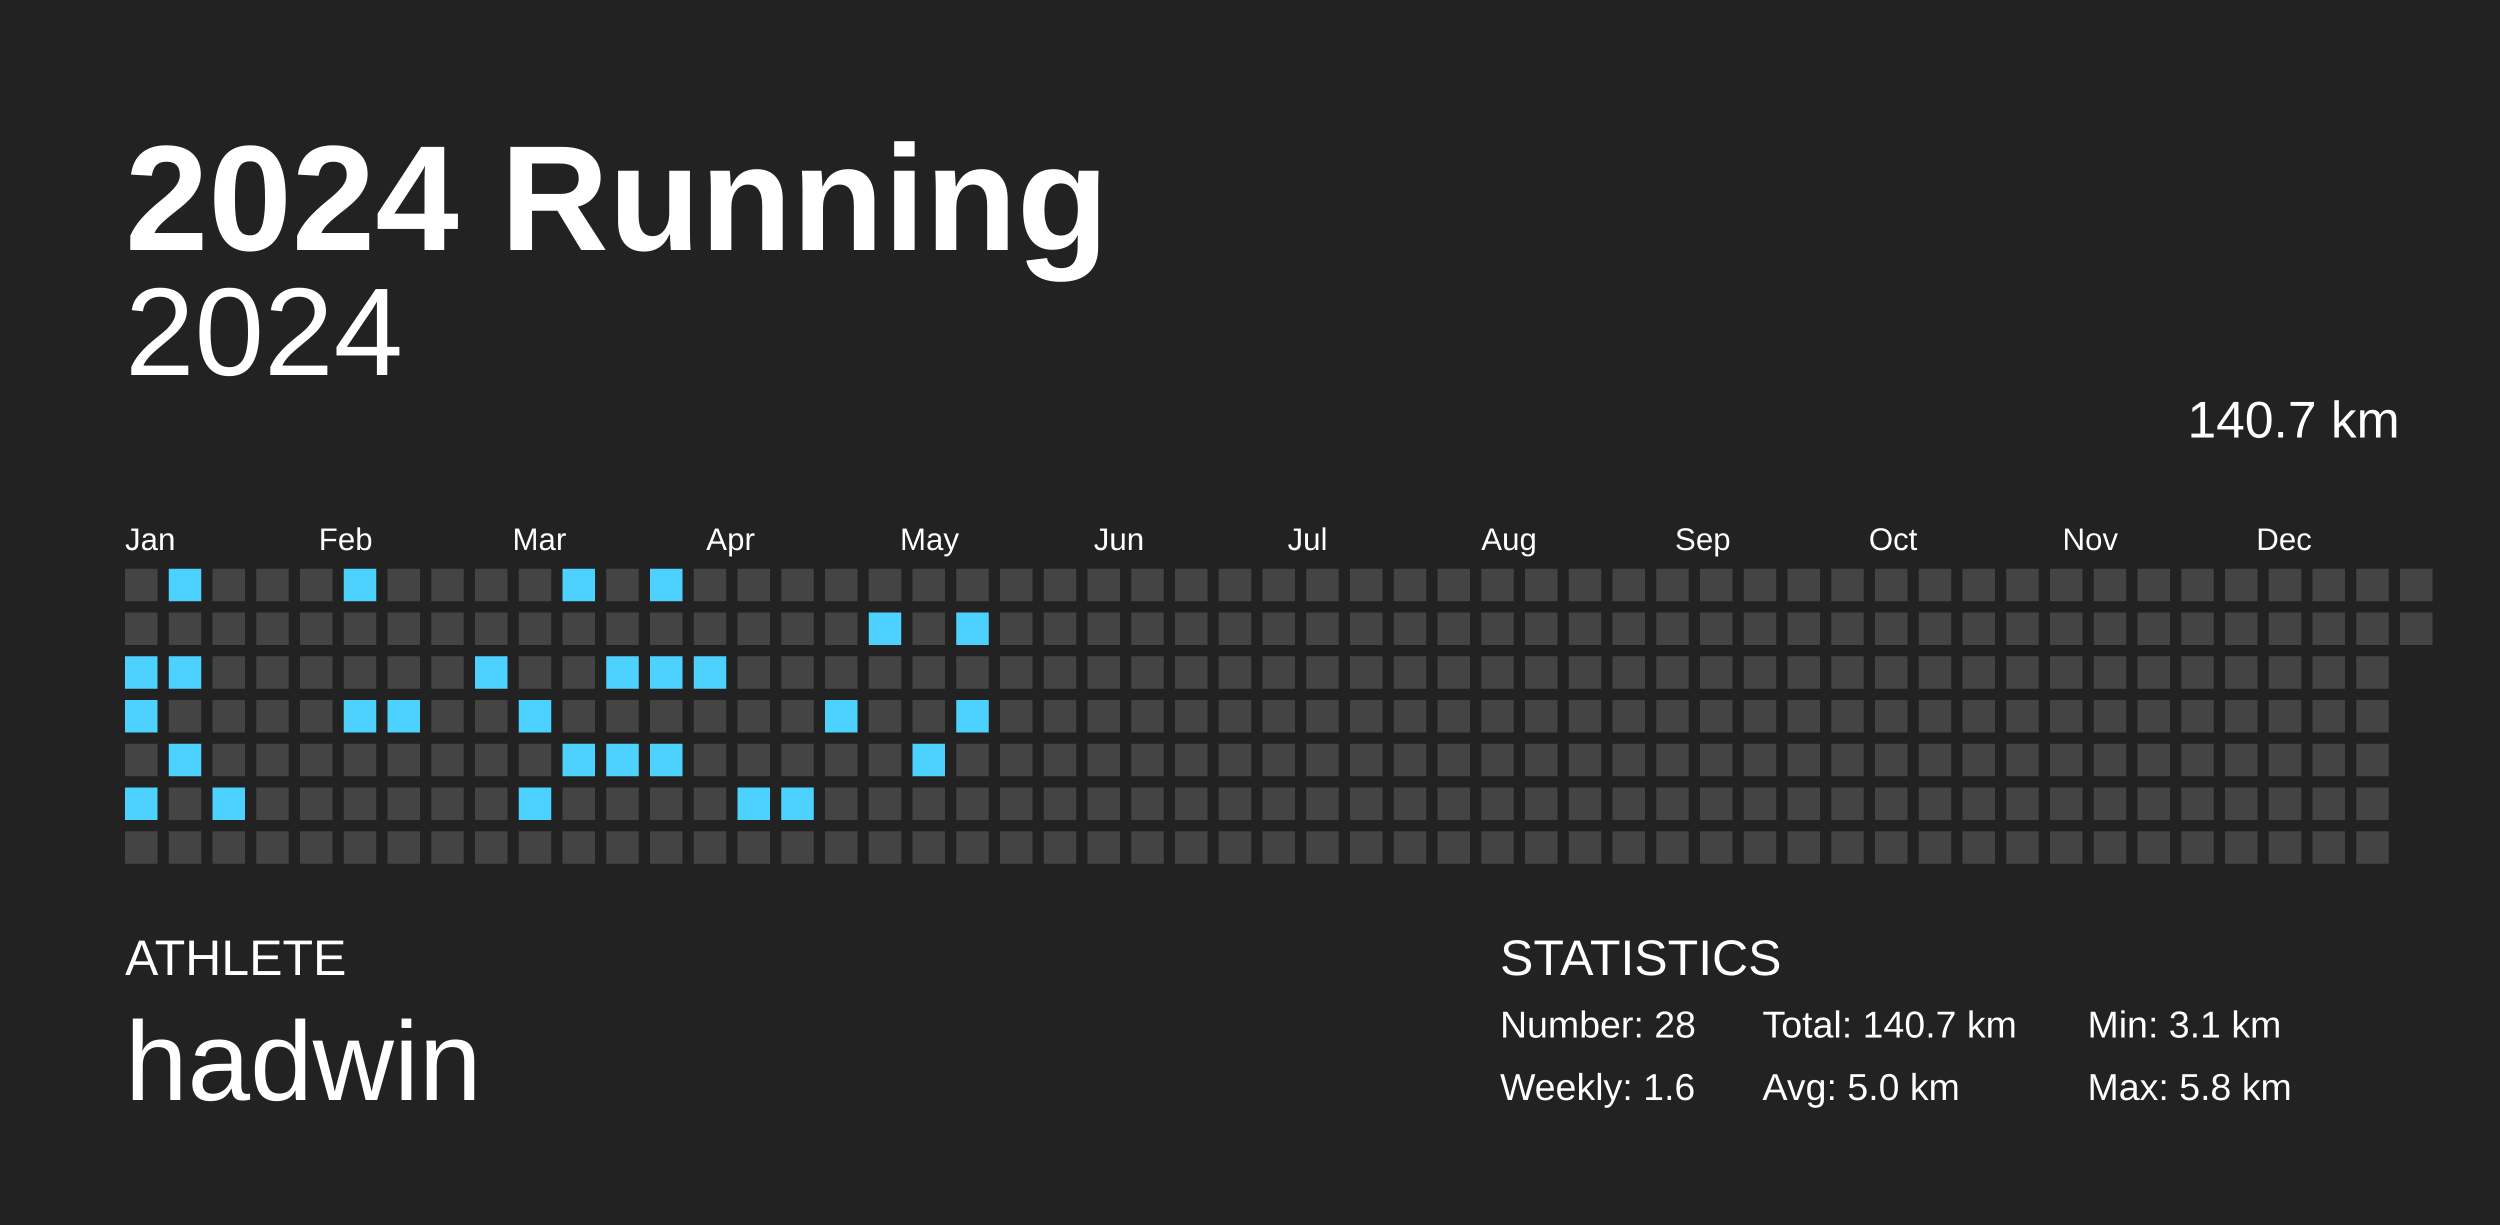
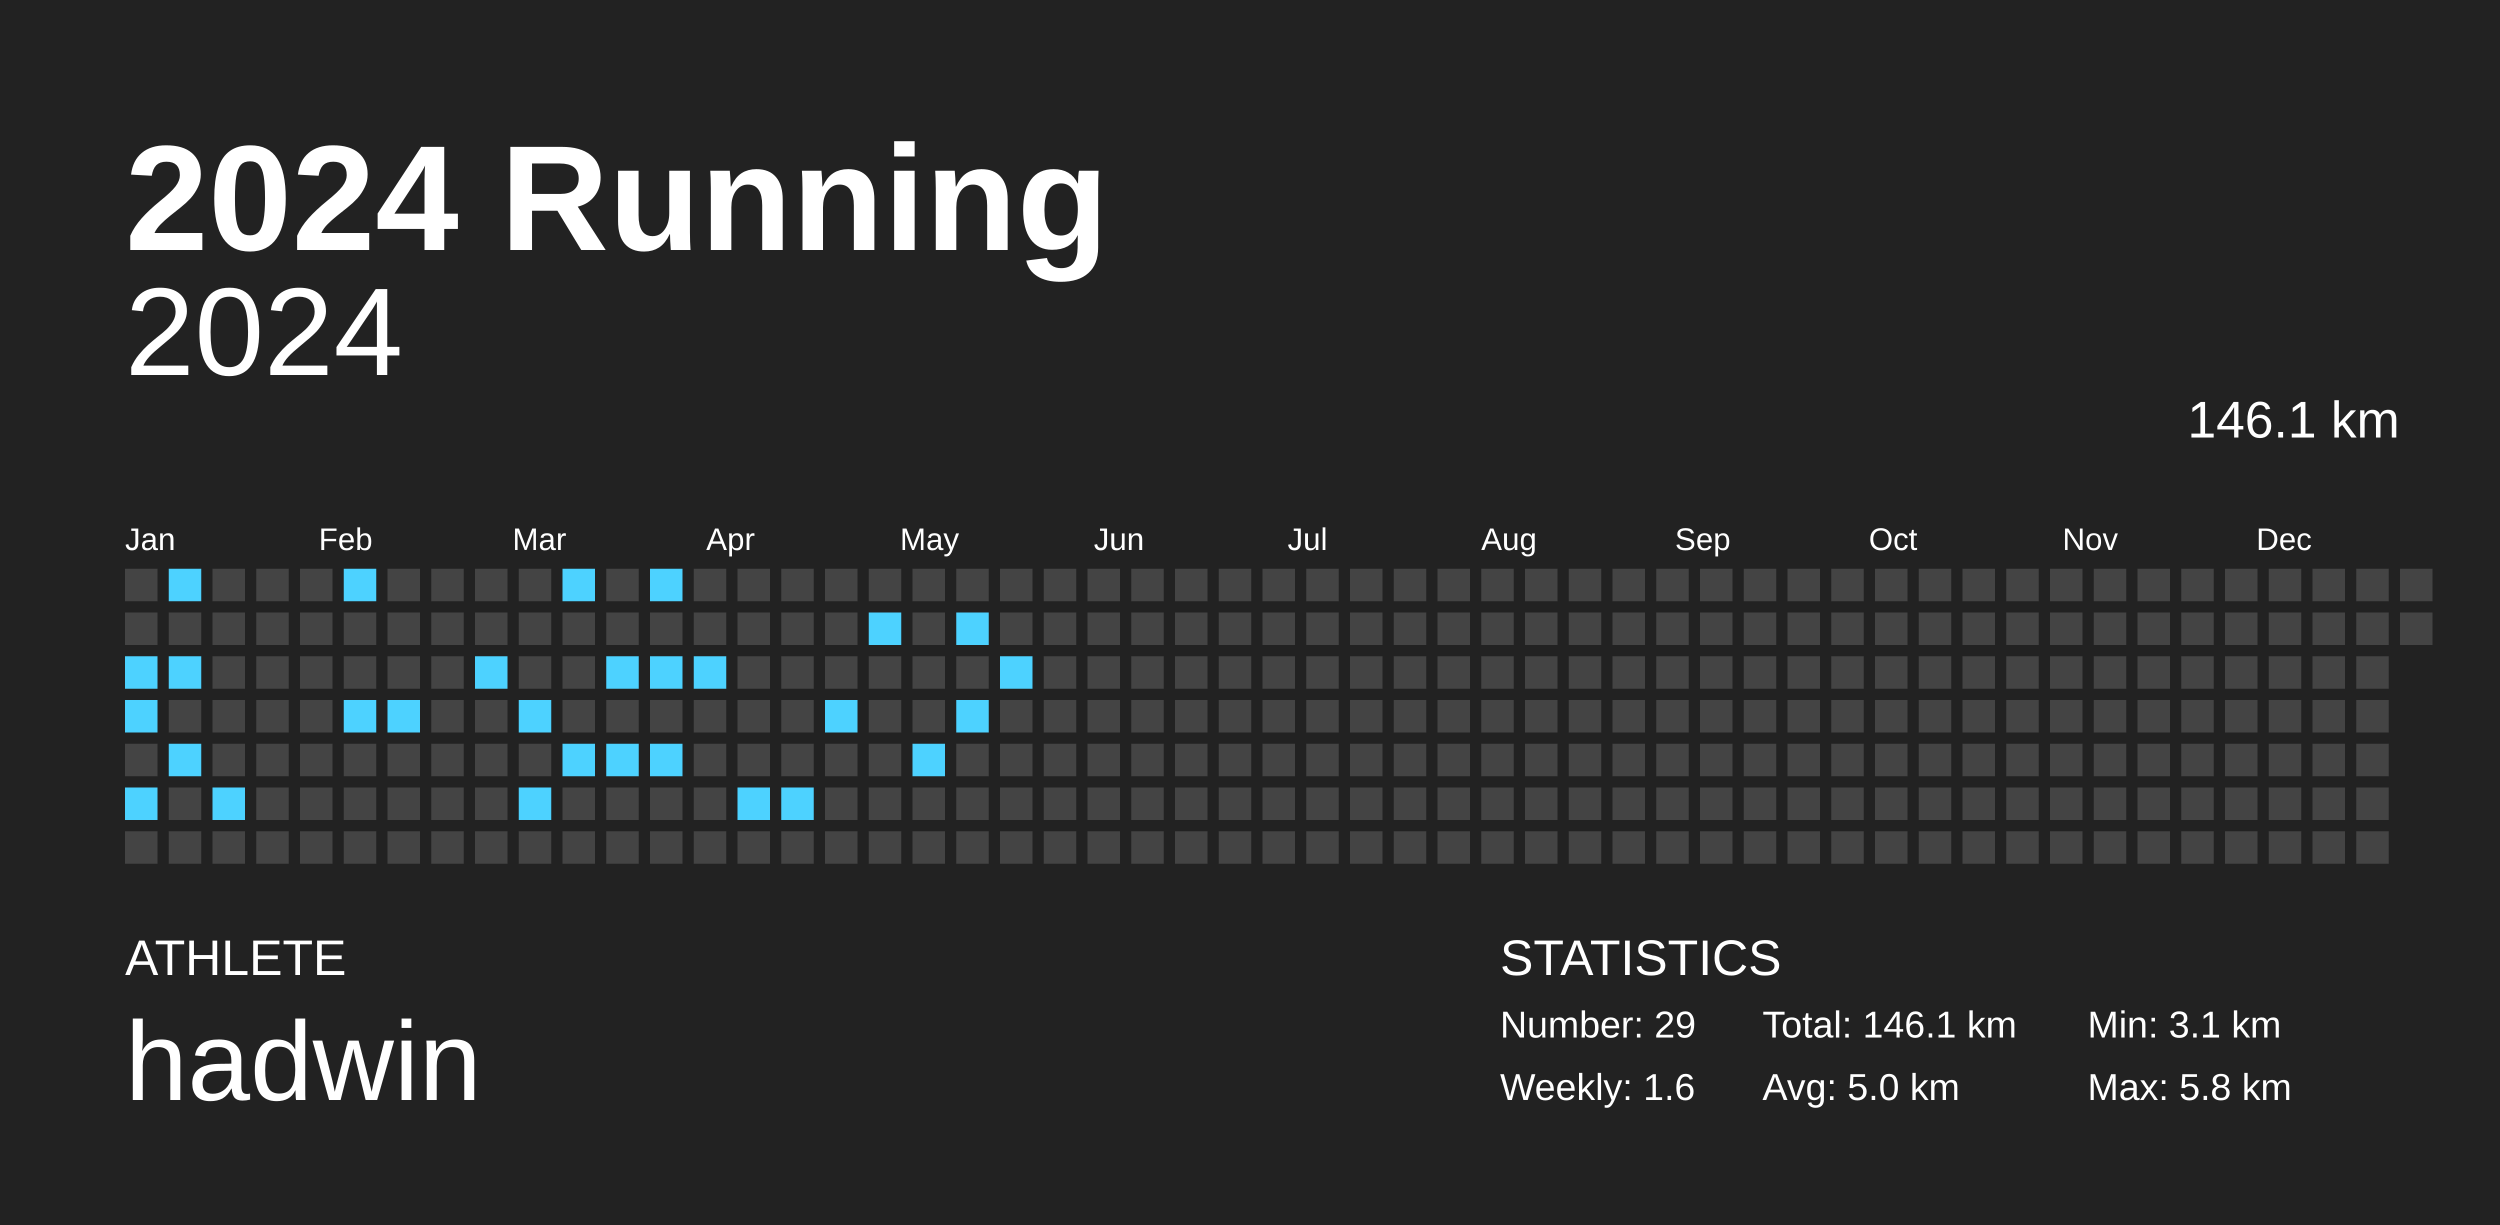
<svg xmlns="http://www.w3.org/2000/svg" baseProfile="full" height="98mm" version="1.1" viewBox="0,0,200,98" width="200mm">
  <defs />
  <rect fill="#222222" height="98" width="200" x="0" y="0" />
  <text fill="#FFFFFF" style="font-size:12px; font-family:Arial; font-weight:bold;" x="10" y="20">2024 Running</text>
  <text fill="#FFFFFF" style="font-size:4px; font-family:Arial" x="10" y="78">ATHLETE</text>
  <text fill="#FFFFFF" style="font-size:9px; font-family:Arial" x="10" y="88">hadwin</text>
  <text fill="#FFFFFF" style="font-size:4px; font-family:Arial" x="120" y="78">STATISTICS</text>
-   <text fill="#FFFFFF" style="font-size:3px; font-family:Arial" x="120" y="83">Number: 28</text>
+   <text fill="#FFFFFF" style="font-size:3px; font-family:Arial" x="120" y="83">Number: 29</text>
  <text fill="#FFFFFF" style="font-size:3px; font-family:Arial" x="120" y="88">Weekly: 1.6</text>
-   <text fill="#FFFFFF" style="font-size:3px; font-family:Arial" x="141" y="83">Total: 140.7 km</text>
+   <text fill="#FFFFFF" style="font-size:3px; font-family:Arial" x="141" y="83">Total: 146.1 km</text>
  <text fill="#FFFFFF" style="font-size:3px; font-family:Arial" x="141" y="88">Avg: 5.0 km</text>
  <text fill="#FFFFFF" style="font-size:3px; font-family:Arial" x="167" y="83">Min: 3.1 km</text>
  <text fill="#FFFFFF" style="font-size:3px; font-family:Arial" x="167" y="88">Max: 5.8 km</text>
  <text alignment-baseline="hanging" fill="#FFFFFF" style="font-size:10.0px; font-family:Arial;" x="10" y="30">2024</text>
-   <text alignment-baseline="hanging" fill="#FFFFFF" style="font-size:4.125px; font-family:Arial;" x="175" y="35">140.7 km</text>
+   <text alignment-baseline="hanging" fill="#FFFFFF" style="font-size:4.125px; font-family:Arial;" x="175" y="35">146.1 km</text>
  <text fill="#FFFFFF" style="font-size:2.5px; font-family:Arial" x="10.0" y="44">Jan</text>
  <text fill="#FFFFFF" style="font-size:2.5px; font-family:Arial" x="25.5" y="44">Feb</text>
  <text fill="#FFFFFF" style="font-size:2.5px; font-family:Arial" x="41.0" y="44">Mar</text>
  <text fill="#FFFFFF" style="font-size:2.5px; font-family:Arial" x="56.5" y="44">Apr</text>
  <text fill="#FFFFFF" style="font-size:2.5px; font-family:Arial" x="72.0" y="44">May</text>
  <text fill="#FFFFFF" style="font-size:2.5px; font-family:Arial" x="87.5" y="44">Jun</text>
  <text fill="#FFFFFF" style="font-size:2.5px; font-family:Arial" x="103.0" y="44">Jul</text>
  <text fill="#FFFFFF" style="font-size:2.5px; font-family:Arial" x="118.5" y="44">Aug</text>
  <text fill="#FFFFFF" style="font-size:2.5px; font-family:Arial" x="134.0" y="44">Sep</text>
  <text fill="#FFFFFF" style="font-size:2.5px; font-family:Arial" x="149.5" y="44">Oct</text>
  <text fill="#FFFFFF" style="font-size:2.5px; font-family:Arial" x="165.0" y="44">Nov</text>
  <text fill="#FFFFFF" style="font-size:2.5px; font-family:Arial" x="180.5" y="44">Dec</text>
  <rect fill="#444444" height="2.6" width="2.6" x="10.0" y="45.5" />
  <rect fill="#444444" height="2.6" width="2.6" x="10.0" y="49.0" />
  <rect fill="#4dd2ff" height="2.6" width="2.6" x="10.0" y="52.5" />
  <rect fill="#4dd2ff" height="2.6" width="2.6" x="10.0" y="56.0" />
  <rect fill="#444444" height="2.6" width="2.6" x="10.0" y="59.5" />
  <rect fill="#4dd2ff" height="2.6" width="2.6" x="10.0" y="63.0" />
  <rect fill="#444444" height="2.6" width="2.6" x="10.0" y="66.5" />
  <rect fill="#4dd2ff" height="2.6" width="2.6" x="13.5" y="45.5" />
  <rect fill="#444444" height="2.6" width="2.6" x="13.5" y="49.0" />
  <rect fill="#4dd2ff" height="2.6" width="2.6" x="13.5" y="52.5" />
  <rect fill="#444444" height="2.6" width="2.6" x="13.5" y="56.0" />
  <rect fill="#4dd2ff" height="2.6" width="2.6" x="13.5" y="59.5" />
  <rect fill="#444444" height="2.6" width="2.6" x="13.5" y="63.0" />
  <rect fill="#444444" height="2.6" width="2.6" x="13.5" y="66.5" />
  <rect fill="#444444" height="2.6" width="2.6" x="17.0" y="45.5" />
  <rect fill="#444444" height="2.6" width="2.6" x="17.0" y="49.0" />
  <rect fill="#444444" height="2.6" width="2.6" x="17.0" y="52.5" />
  <rect fill="#444444" height="2.6" width="2.6" x="17.0" y="56.0" />
  <rect fill="#444444" height="2.6" width="2.6" x="17.0" y="59.5" />
  <rect fill="#4dd2ff" height="2.6" width="2.6" x="17.0" y="63.0" />
  <rect fill="#444444" height="2.6" width="2.6" x="17.0" y="66.5" />
  <rect fill="#444444" height="2.6" width="2.6" x="20.5" y="45.5" />
  <rect fill="#444444" height="2.6" width="2.6" x="20.5" y="49.0" />
  <rect fill="#444444" height="2.6" width="2.6" x="20.5" y="52.5" />
  <rect fill="#444444" height="2.6" width="2.6" x="20.5" y="56.0" />
  <rect fill="#444444" height="2.6" width="2.6" x="20.5" y="59.5" />
  <rect fill="#444444" height="2.6" width="2.6" x="20.5" y="63.0" />
  <rect fill="#444444" height="2.6" width="2.6" x="20.5" y="66.5" />
  <rect fill="#444444" height="2.6" width="2.6" x="24.0" y="45.5" />
  <rect fill="#444444" height="2.6" width="2.6" x="24.0" y="49.0" />
  <rect fill="#444444" height="2.6" width="2.6" x="24.0" y="52.5" />
  <rect fill="#444444" height="2.6" width="2.6" x="24.0" y="56.0" />
  <rect fill="#444444" height="2.6" width="2.6" x="24.0" y="59.5" />
  <rect fill="#444444" height="2.6" width="2.6" x="24.0" y="63.0" />
  <rect fill="#444444" height="2.6" width="2.6" x="24.0" y="66.5" />
  <rect fill="#4dd2ff" height="2.6" width="2.6" x="27.5" y="45.5" />
  <rect fill="#444444" height="2.6" width="2.6" x="27.5" y="49.0" />
  <rect fill="#444444" height="2.6" width="2.6" x="27.5" y="52.5" />
  <rect fill="#4dd2ff" height="2.6" width="2.6" x="27.5" y="56.0" />
  <rect fill="#444444" height="2.6" width="2.6" x="27.5" y="59.5" />
  <rect fill="#444444" height="2.6" width="2.6" x="27.5" y="63.0" />
  <rect fill="#444444" height="2.6" width="2.6" x="27.5" y="66.5" />
  <rect fill="#444444" height="2.6" width="2.6" x="31.0" y="45.5" />
  <rect fill="#444444" height="2.6" width="2.6" x="31.0" y="49.0" />
  <rect fill="#444444" height="2.6" width="2.6" x="31.0" y="52.5" />
  <rect fill="#4dd2ff" height="2.6" width="2.6" x="31.0" y="56.0" />
  <rect fill="#444444" height="2.6" width="2.6" x="31.0" y="59.5" />
  <rect fill="#444444" height="2.6" width="2.6" x="31.0" y="63.0" />
  <rect fill="#444444" height="2.6" width="2.6" x="31.0" y="66.5" />
  <rect fill="#444444" height="2.6" width="2.6" x="34.5" y="45.5" />
  <rect fill="#444444" height="2.6" width="2.6" x="34.5" y="49.0" />
  <rect fill="#444444" height="2.6" width="2.6" x="34.5" y="52.5" />
  <rect fill="#444444" height="2.6" width="2.6" x="34.5" y="56.0" />
  <rect fill="#444444" height="2.6" width="2.6" x="34.5" y="59.5" />
  <rect fill="#444444" height="2.6" width="2.6" x="34.5" y="63.0" />
  <rect fill="#444444" height="2.6" width="2.6" x="34.5" y="66.5" />
  <rect fill="#444444" height="2.6" width="2.6" x="38.0" y="45.5" />
  <rect fill="#444444" height="2.6" width="2.6" x="38.0" y="49.0" />
  <rect fill="#4dd2ff" height="2.6" width="2.6" x="38.0" y="52.5" />
  <rect fill="#444444" height="2.6" width="2.6" x="38.0" y="56.0" />
  <rect fill="#444444" height="2.6" width="2.6" x="38.0" y="59.5" />
  <rect fill="#444444" height="2.6" width="2.6" x="38.0" y="63.0" />
  <rect fill="#444444" height="2.6" width="2.6" x="38.0" y="66.5" />
  <rect fill="#444444" height="2.6" width="2.6" x="41.5" y="45.5" />
  <rect fill="#444444" height="2.6" width="2.6" x="41.5" y="49.0" />
  <rect fill="#444444" height="2.6" width="2.6" x="41.5" y="52.5" />
  <rect fill="#4dd2ff" height="2.6" width="2.6" x="41.5" y="56.0" />
  <rect fill="#444444" height="2.6" width="2.6" x="41.5" y="59.5" />
  <rect fill="#4dd2ff" height="2.6" width="2.6" x="41.5" y="63.0" />
  <rect fill="#444444" height="2.6" width="2.6" x="41.5" y="66.5" />
  <rect fill="#4dd2ff" height="2.6" width="2.6" x="45.0" y="45.5" />
  <rect fill="#444444" height="2.6" width="2.6" x="45.0" y="49.0" />
  <rect fill="#444444" height="2.6" width="2.6" x="45.0" y="52.5" />
  <rect fill="#444444" height="2.6" width="2.6" x="45.0" y="56.0" />
  <rect fill="#4dd2ff" height="2.6" width="2.6" x="45.0" y="59.5" />
  <rect fill="#444444" height="2.6" width="2.6" x="45.0" y="63.0" />
  <rect fill="#444444" height="2.6" width="2.6" x="45.0" y="66.5" />
  <rect fill="#444444" height="2.6" width="2.6" x="48.5" y="45.5" />
  <rect fill="#444444" height="2.6" width="2.6" x="48.5" y="49.0" />
  <rect fill="#4dd2ff" height="2.6" width="2.6" x="48.5" y="52.5" />
  <rect fill="#444444" height="2.6" width="2.6" x="48.5" y="56.0" />
  <rect fill="#4dd2ff" height="2.6" width="2.6" x="48.5" y="59.5" />
  <rect fill="#444444" height="2.6" width="2.6" x="48.5" y="63.0" />
  <rect fill="#444444" height="2.6" width="2.6" x="48.5" y="66.5" />
  <rect fill="#4dd2ff" height="2.6" width="2.6" x="52.0" y="45.5" />
  <rect fill="#444444" height="2.6" width="2.6" x="52.0" y="49.0" />
  <rect fill="#4dd2ff" height="2.6" width="2.6" x="52.0" y="52.5" />
  <rect fill="#444444" height="2.6" width="2.6" x="52.0" y="56.0" />
  <rect fill="#4dd2ff" height="2.6" width="2.6" x="52.0" y="59.5" />
  <rect fill="#444444" height="2.6" width="2.6" x="52.0" y="63.0" />
  <rect fill="#444444" height="2.6" width="2.6" x="52.0" y="66.5" />
  <rect fill="#444444" height="2.6" width="2.6" x="55.5" y="45.5" />
  <rect fill="#444444" height="2.6" width="2.6" x="55.5" y="49.0" />
  <rect fill="#4dd2ff" height="2.6" width="2.6" x="55.5" y="52.5" />
  <rect fill="#444444" height="2.6" width="2.6" x="55.5" y="56.0" />
  <rect fill="#444444" height="2.6" width="2.6" x="55.5" y="59.5" />
  <rect fill="#444444" height="2.6" width="2.6" x="55.5" y="63.0" />
  <rect fill="#444444" height="2.6" width="2.6" x="55.5" y="66.5" />
  <rect fill="#444444" height="2.6" width="2.6" x="59.0" y="45.5" />
  <rect fill="#444444" height="2.6" width="2.6" x="59.0" y="49.0" />
  <rect fill="#444444" height="2.6" width="2.6" x="59.0" y="52.5" />
  <rect fill="#444444" height="2.6" width="2.6" x="59.0" y="56.0" />
  <rect fill="#444444" height="2.6" width="2.6" x="59.0" y="59.5" />
  <rect fill="#4dd2ff" height="2.6" width="2.6" x="59.0" y="63.0" />
  <rect fill="#444444" height="2.6" width="2.6" x="59.0" y="66.5" />
  <rect fill="#444444" height="2.6" width="2.6" x="62.5" y="45.5" />
  <rect fill="#444444" height="2.6" width="2.6" x="62.5" y="49.0" />
  <rect fill="#444444" height="2.6" width="2.6" x="62.5" y="52.5" />
  <rect fill="#444444" height="2.6" width="2.6" x="62.5" y="56.0" />
  <rect fill="#444444" height="2.6" width="2.6" x="62.5" y="59.5" />
  <rect fill="#4dd2ff" height="2.6" width="2.6" x="62.5" y="63.0" />
  <rect fill="#444444" height="2.6" width="2.6" x="62.5" y="66.5" />
  <rect fill="#444444" height="2.6" width="2.6" x="66.0" y="45.5" />
  <rect fill="#444444" height="2.6" width="2.6" x="66.0" y="49.0" />
  <rect fill="#444444" height="2.6" width="2.6" x="66.0" y="52.5" />
  <rect fill="#4dd2ff" height="2.6" width="2.6" x="66.0" y="56.0" />
  <rect fill="#444444" height="2.6" width="2.6" x="66.0" y="59.5" />
  <rect fill="#444444" height="2.6" width="2.6" x="66.0" y="63.0" />
  <rect fill="#444444" height="2.6" width="2.6" x="66.0" y="66.5" />
  <rect fill="#444444" height="2.6" width="2.6" x="69.5" y="45.5" />
  <rect fill="#4dd2ff" height="2.6" width="2.6" x="69.5" y="49.0" />
  <rect fill="#444444" height="2.6" width="2.6" x="69.5" y="52.5" />
  <rect fill="#444444" height="2.6" width="2.6" x="69.5" y="56.0" />
  <rect fill="#444444" height="2.6" width="2.6" x="69.5" y="59.5" />
  <rect fill="#444444" height="2.6" width="2.6" x="69.5" y="63.0" />
  <rect fill="#444444" height="2.6" width="2.6" x="69.5" y="66.5" />
  <rect fill="#444444" height="2.6" width="2.6" x="73.0" y="45.5" />
  <rect fill="#444444" height="2.6" width="2.6" x="73.0" y="49.0" />
  <rect fill="#444444" height="2.6" width="2.6" x="73.0" y="52.5" />
  <rect fill="#444444" height="2.6" width="2.6" x="73.0" y="56.0" />
  <rect fill="#4dd2ff" height="2.6" width="2.6" x="73.0" y="59.5" />
  <rect fill="#444444" height="2.6" width="2.6" x="73.0" y="63.0" />
  <rect fill="#444444" height="2.6" width="2.6" x="73.0" y="66.5" />
  <rect fill="#444444" height="2.6" width="2.6" x="76.5" y="45.5" />
  <rect fill="#4dd2ff" height="2.6" width="2.6" x="76.5" y="49.0" />
  <rect fill="#444444" height="2.6" width="2.6" x="76.5" y="52.5" />
  <rect fill="#4dd2ff" height="2.6" width="2.6" x="76.5" y="56.0" />
  <rect fill="#444444" height="2.6" width="2.6" x="76.5" y="59.5" />
  <rect fill="#444444" height="2.6" width="2.6" x="76.5" y="63.0" />
  <rect fill="#444444" height="2.6" width="2.6" x="76.5" y="66.5" />
  <rect fill="#444444" height="2.6" width="2.6" x="80.0" y="45.5" />
  <rect fill="#444444" height="2.6" width="2.6" x="80.0" y="49.0" />
-   <rect fill="#444444" height="2.6" width="2.6" x="80.0" y="52.5" />
+   <rect fill="#4dd2ff" height="2.6" width="2.6" x="80.0" y="52.5" />
  <rect fill="#444444" height="2.6" width="2.6" x="80.0" y="56.0" />
  <rect fill="#444444" height="2.6" width="2.6" x="80.0" y="59.5" />
  <rect fill="#444444" height="2.6" width="2.6" x="80.0" y="63.0" />
  <rect fill="#444444" height="2.6" width="2.6" x="80.0" y="66.5" />
  <rect fill="#444444" height="2.6" width="2.6" x="83.5" y="45.5" />
  <rect fill="#444444" height="2.6" width="2.6" x="83.5" y="49.0" />
  <rect fill="#444444" height="2.6" width="2.6" x="83.5" y="52.5" />
  <rect fill="#444444" height="2.6" width="2.6" x="83.5" y="56.0" />
  <rect fill="#444444" height="2.6" width="2.6" x="83.5" y="59.5" />
  <rect fill="#444444" height="2.6" width="2.6" x="83.5" y="63.0" />
  <rect fill="#444444" height="2.6" width="2.6" x="83.5" y="66.5" />
  <rect fill="#444444" height="2.6" width="2.6" x="87.0" y="45.5" />
  <rect fill="#444444" height="2.6" width="2.6" x="87.0" y="49.0" />
  <rect fill="#444444" height="2.6" width="2.6" x="87.0" y="52.5" />
  <rect fill="#444444" height="2.6" width="2.6" x="87.0" y="56.0" />
  <rect fill="#444444" height="2.6" width="2.6" x="87.0" y="59.5" />
  <rect fill="#444444" height="2.6" width="2.6" x="87.0" y="63.0" />
  <rect fill="#444444" height="2.6" width="2.6" x="87.0" y="66.5" />
  <rect fill="#444444" height="2.6" width="2.6" x="90.5" y="45.5" />
  <rect fill="#444444" height="2.6" width="2.6" x="90.5" y="49.0" />
  <rect fill="#444444" height="2.6" width="2.6" x="90.5" y="52.5" />
  <rect fill="#444444" height="2.6" width="2.6" x="90.5" y="56.0" />
  <rect fill="#444444" height="2.6" width="2.6" x="90.5" y="59.5" />
  <rect fill="#444444" height="2.6" width="2.6" x="90.5" y="63.0" />
  <rect fill="#444444" height="2.6" width="2.6" x="90.5" y="66.5" />
  <rect fill="#444444" height="2.6" width="2.6" x="94.0" y="45.5" />
  <rect fill="#444444" height="2.6" width="2.6" x="94.0" y="49.0" />
  <rect fill="#444444" height="2.6" width="2.6" x="94.0" y="52.5" />
  <rect fill="#444444" height="2.6" width="2.6" x="94.0" y="56.0" />
  <rect fill="#444444" height="2.6" width="2.6" x="94.0" y="59.5" />
  <rect fill="#444444" height="2.6" width="2.6" x="94.0" y="63.0" />
  <rect fill="#444444" height="2.6" width="2.6" x="94.0" y="66.5" />
  <rect fill="#444444" height="2.6" width="2.6" x="97.5" y="45.5" />
  <rect fill="#444444" height="2.6" width="2.6" x="97.5" y="49.0" />
  <rect fill="#444444" height="2.6" width="2.6" x="97.5" y="52.5" />
  <rect fill="#444444" height="2.6" width="2.6" x="97.5" y="56.0" />
  <rect fill="#444444" height="2.6" width="2.6" x="97.5" y="59.5" />
  <rect fill="#444444" height="2.6" width="2.6" x="97.5" y="63.0" />
  <rect fill="#444444" height="2.6" width="2.6" x="97.5" y="66.5" />
  <rect fill="#444444" height="2.6" width="2.6" x="101.0" y="45.5" />
  <rect fill="#444444" height="2.6" width="2.6" x="101.0" y="49.0" />
  <rect fill="#444444" height="2.6" width="2.6" x="101.0" y="52.5" />
  <rect fill="#444444" height="2.6" width="2.6" x="101.0" y="56.0" />
  <rect fill="#444444" height="2.6" width="2.6" x="101.0" y="59.5" />
  <rect fill="#444444" height="2.6" width="2.6" x="101.0" y="63.0" />
  <rect fill="#444444" height="2.6" width="2.6" x="101.0" y="66.5" />
  <rect fill="#444444" height="2.6" width="2.6" x="104.5" y="45.5" />
  <rect fill="#444444" height="2.6" width="2.6" x="104.5" y="49.0" />
  <rect fill="#444444" height="2.6" width="2.6" x="104.5" y="52.5" />
  <rect fill="#444444" height="2.6" width="2.6" x="104.5" y="56.0" />
  <rect fill="#444444" height="2.6" width="2.6" x="104.5" y="59.5" />
  <rect fill="#444444" height="2.6" width="2.6" x="104.5" y="63.0" />
  <rect fill="#444444" height="2.6" width="2.6" x="104.5" y="66.5" />
  <rect fill="#444444" height="2.6" width="2.6" x="108.0" y="45.5" />
  <rect fill="#444444" height="2.6" width="2.6" x="108.0" y="49.0" />
  <rect fill="#444444" height="2.6" width="2.6" x="108.0" y="52.5" />
  <rect fill="#444444" height="2.6" width="2.6" x="108.0" y="56.0" />
  <rect fill="#444444" height="2.6" width="2.6" x="108.0" y="59.5" />
  <rect fill="#444444" height="2.6" width="2.6" x="108.0" y="63.0" />
  <rect fill="#444444" height="2.6" width="2.6" x="108.0" y="66.5" />
  <rect fill="#444444" height="2.6" width="2.6" x="111.5" y="45.5" />
  <rect fill="#444444" height="2.6" width="2.6" x="111.5" y="49.0" />
  <rect fill="#444444" height="2.6" width="2.6" x="111.5" y="52.5" />
  <rect fill="#444444" height="2.6" width="2.6" x="111.5" y="56.0" />
  <rect fill="#444444" height="2.6" width="2.6" x="111.5" y="59.5" />
  <rect fill="#444444" height="2.6" width="2.6" x="111.5" y="63.0" />
  <rect fill="#444444" height="2.6" width="2.6" x="111.5" y="66.5" />
  <rect fill="#444444" height="2.6" width="2.6" x="115.0" y="45.5" />
  <rect fill="#444444" height="2.6" width="2.6" x="115.0" y="49.0" />
  <rect fill="#444444" height="2.6" width="2.6" x="115.0" y="52.5" />
  <rect fill="#444444" height="2.6" width="2.6" x="115.0" y="56.0" />
  <rect fill="#444444" height="2.6" width="2.6" x="115.0" y="59.5" />
  <rect fill="#444444" height="2.6" width="2.6" x="115.0" y="63.0" />
  <rect fill="#444444" height="2.6" width="2.6" x="115.0" y="66.5" />
  <rect fill="#444444" height="2.6" width="2.6" x="118.5" y="45.5" />
  <rect fill="#444444" height="2.6" width="2.6" x="118.5" y="49.0" />
  <rect fill="#444444" height="2.6" width="2.6" x="118.5" y="52.5" />
  <rect fill="#444444" height="2.6" width="2.6" x="118.5" y="56.0" />
  <rect fill="#444444" height="2.6" width="2.6" x="118.5" y="59.5" />
  <rect fill="#444444" height="2.6" width="2.6" x="118.5" y="63.0" />
  <rect fill="#444444" height="2.6" width="2.6" x="118.5" y="66.5" />
  <rect fill="#444444" height="2.6" width="2.6" x="122.0" y="45.5" />
  <rect fill="#444444" height="2.6" width="2.6" x="122.0" y="49.0" />
  <rect fill="#444444" height="2.6" width="2.6" x="122.0" y="52.5" />
  <rect fill="#444444" height="2.6" width="2.6" x="122.0" y="56.0" />
  <rect fill="#444444" height="2.6" width="2.6" x="122.0" y="59.5" />
  <rect fill="#444444" height="2.6" width="2.6" x="122.0" y="63.0" />
  <rect fill="#444444" height="2.6" width="2.6" x="122.0" y="66.5" />
  <rect fill="#444444" height="2.6" width="2.6" x="125.5" y="45.5" />
  <rect fill="#444444" height="2.6" width="2.6" x="125.5" y="49.0" />
  <rect fill="#444444" height="2.6" width="2.6" x="125.5" y="52.5" />
  <rect fill="#444444" height="2.6" width="2.6" x="125.5" y="56.0" />
  <rect fill="#444444" height="2.6" width="2.6" x="125.5" y="59.5" />
  <rect fill="#444444" height="2.6" width="2.6" x="125.5" y="63.0" />
  <rect fill="#444444" height="2.6" width="2.6" x="125.5" y="66.5" />
  <rect fill="#444444" height="2.6" width="2.6" x="129.0" y="45.5" />
  <rect fill="#444444" height="2.6" width="2.6" x="129.0" y="49.0" />
  <rect fill="#444444" height="2.6" width="2.6" x="129.0" y="52.5" />
  <rect fill="#444444" height="2.6" width="2.6" x="129.0" y="56.0" />
  <rect fill="#444444" height="2.6" width="2.6" x="129.0" y="59.5" />
  <rect fill="#444444" height="2.6" width="2.6" x="129.0" y="63.0" />
  <rect fill="#444444" height="2.6" width="2.6" x="129.0" y="66.5" />
  <rect fill="#444444" height="2.6" width="2.6" x="132.5" y="45.5" />
  <rect fill="#444444" height="2.6" width="2.6" x="132.5" y="49.0" />
  <rect fill="#444444" height="2.6" width="2.6" x="132.5" y="52.5" />
  <rect fill="#444444" height="2.6" width="2.6" x="132.5" y="56.0" />
  <rect fill="#444444" height="2.6" width="2.6" x="132.5" y="59.5" />
  <rect fill="#444444" height="2.6" width="2.6" x="132.5" y="63.0" />
  <rect fill="#444444" height="2.6" width="2.6" x="132.5" y="66.5" />
  <rect fill="#444444" height="2.6" width="2.6" x="136.0" y="45.5" />
  <rect fill="#444444" height="2.6" width="2.6" x="136.0" y="49.0" />
  <rect fill="#444444" height="2.6" width="2.6" x="136.0" y="52.5" />
  <rect fill="#444444" height="2.6" width="2.6" x="136.0" y="56.0" />
  <rect fill="#444444" height="2.6" width="2.6" x="136.0" y="59.5" />
  <rect fill="#444444" height="2.6" width="2.6" x="136.0" y="63.0" />
  <rect fill="#444444" height="2.6" width="2.6" x="136.0" y="66.5" />
  <rect fill="#444444" height="2.6" width="2.6" x="139.5" y="45.5" />
  <rect fill="#444444" height="2.6" width="2.6" x="139.5" y="49.0" />
  <rect fill="#444444" height="2.6" width="2.6" x="139.5" y="52.5" />
  <rect fill="#444444" height="2.6" width="2.6" x="139.5" y="56.0" />
  <rect fill="#444444" height="2.6" width="2.6" x="139.5" y="59.5" />
  <rect fill="#444444" height="2.6" width="2.6" x="139.5" y="63.0" />
  <rect fill="#444444" height="2.6" width="2.6" x="139.5" y="66.5" />
  <rect fill="#444444" height="2.6" width="2.6" x="143.0" y="45.5" />
  <rect fill="#444444" height="2.6" width="2.6" x="143.0" y="49.0" />
  <rect fill="#444444" height="2.6" width="2.6" x="143.0" y="52.5" />
  <rect fill="#444444" height="2.6" width="2.6" x="143.0" y="56.0" />
  <rect fill="#444444" height="2.6" width="2.6" x="143.0" y="59.5" />
  <rect fill="#444444" height="2.6" width="2.6" x="143.0" y="63.0" />
  <rect fill="#444444" height="2.6" width="2.6" x="143.0" y="66.5" />
  <rect fill="#444444" height="2.6" width="2.6" x="146.5" y="45.5" />
  <rect fill="#444444" height="2.6" width="2.6" x="146.5" y="49.0" />
  <rect fill="#444444" height="2.6" width="2.6" x="146.5" y="52.5" />
  <rect fill="#444444" height="2.6" width="2.6" x="146.5" y="56.0" />
  <rect fill="#444444" height="2.6" width="2.6" x="146.5" y="59.5" />
  <rect fill="#444444" height="2.6" width="2.6" x="146.5" y="63.0" />
  <rect fill="#444444" height="2.6" width="2.6" x="146.5" y="66.5" />
  <rect fill="#444444" height="2.6" width="2.6" x="150.0" y="45.5" />
  <rect fill="#444444" height="2.6" width="2.6" x="150.0" y="49.0" />
  <rect fill="#444444" height="2.6" width="2.6" x="150.0" y="52.5" />
  <rect fill="#444444" height="2.6" width="2.6" x="150.0" y="56.0" />
  <rect fill="#444444" height="2.6" width="2.6" x="150.0" y="59.5" />
  <rect fill="#444444" height="2.6" width="2.6" x="150.0" y="63.0" />
  <rect fill="#444444" height="2.6" width="2.6" x="150.0" y="66.5" />
  <rect fill="#444444" height="2.6" width="2.6" x="153.5" y="45.5" />
  <rect fill="#444444" height="2.6" width="2.6" x="153.5" y="49.0" />
  <rect fill="#444444" height="2.6" width="2.6" x="153.5" y="52.5" />
  <rect fill="#444444" height="2.6" width="2.6" x="153.5" y="56.0" />
  <rect fill="#444444" height="2.6" width="2.6" x="153.5" y="59.5" />
  <rect fill="#444444" height="2.6" width="2.6" x="153.5" y="63.0" />
  <rect fill="#444444" height="2.6" width="2.6" x="153.5" y="66.5" />
  <rect fill="#444444" height="2.6" width="2.6" x="157.0" y="45.5" />
  <rect fill="#444444" height="2.6" width="2.6" x="157.0" y="49.0" />
  <rect fill="#444444" height="2.6" width="2.6" x="157.0" y="52.5" />
  <rect fill="#444444" height="2.6" width="2.6" x="157.0" y="56.0" />
  <rect fill="#444444" height="2.6" width="2.6" x="157.0" y="59.5" />
  <rect fill="#444444" height="2.6" width="2.6" x="157.0" y="63.0" />
  <rect fill="#444444" height="2.6" width="2.6" x="157.0" y="66.5" />
  <rect fill="#444444" height="2.6" width="2.6" x="160.5" y="45.5" />
  <rect fill="#444444" height="2.6" width="2.6" x="160.5" y="49.0" />
  <rect fill="#444444" height="2.6" width="2.6" x="160.5" y="52.5" />
  <rect fill="#444444" height="2.6" width="2.6" x="160.5" y="56.0" />
  <rect fill="#444444" height="2.6" width="2.6" x="160.5" y="59.5" />
  <rect fill="#444444" height="2.6" width="2.6" x="160.5" y="63.0" />
  <rect fill="#444444" height="2.6" width="2.6" x="160.5" y="66.5" />
  <rect fill="#444444" height="2.6" width="2.6" x="164.0" y="45.5" />
  <rect fill="#444444" height="2.6" width="2.6" x="164.0" y="49.0" />
  <rect fill="#444444" height="2.6" width="2.6" x="164.0" y="52.5" />
  <rect fill="#444444" height="2.6" width="2.6" x="164.0" y="56.0" />
  <rect fill="#444444" height="2.6" width="2.6" x="164.0" y="59.5" />
  <rect fill="#444444" height="2.6" width="2.6" x="164.0" y="63.0" />
  <rect fill="#444444" height="2.6" width="2.6" x="164.0" y="66.5" />
  <rect fill="#444444" height="2.6" width="2.6" x="167.5" y="45.5" />
  <rect fill="#444444" height="2.6" width="2.6" x="167.5" y="49.0" />
  <rect fill="#444444" height="2.6" width="2.6" x="167.5" y="52.5" />
  <rect fill="#444444" height="2.6" width="2.6" x="167.5" y="56.0" />
  <rect fill="#444444" height="2.6" width="2.6" x="167.5" y="59.5" />
  <rect fill="#444444" height="2.6" width="2.6" x="167.5" y="63.0" />
  <rect fill="#444444" height="2.6" width="2.6" x="167.5" y="66.5" />
  <rect fill="#444444" height="2.6" width="2.6" x="171.0" y="45.5" />
  <rect fill="#444444" height="2.6" width="2.6" x="171.0" y="49.0" />
  <rect fill="#444444" height="2.6" width="2.6" x="171.0" y="52.5" />
  <rect fill="#444444" height="2.6" width="2.6" x="171.0" y="56.0" />
  <rect fill="#444444" height="2.6" width="2.6" x="171.0" y="59.5" />
  <rect fill="#444444" height="2.6" width="2.6" x="171.0" y="63.0" />
  <rect fill="#444444" height="2.6" width="2.6" x="171.0" y="66.5" />
  <rect fill="#444444" height="2.6" width="2.6" x="174.5" y="45.5" />
  <rect fill="#444444" height="2.6" width="2.6" x="174.5" y="49.0" />
  <rect fill="#444444" height="2.6" width="2.6" x="174.5" y="52.5" />
  <rect fill="#444444" height="2.6" width="2.6" x="174.5" y="56.0" />
  <rect fill="#444444" height="2.6" width="2.6" x="174.5" y="59.5" />
  <rect fill="#444444" height="2.6" width="2.6" x="174.5" y="63.0" />
  <rect fill="#444444" height="2.6" width="2.6" x="174.5" y="66.5" />
  <rect fill="#444444" height="2.6" width="2.6" x="178.0" y="45.5" />
  <rect fill="#444444" height="2.6" width="2.6" x="178.0" y="49.0" />
  <rect fill="#444444" height="2.6" width="2.6" x="178.0" y="52.5" />
  <rect fill="#444444" height="2.6" width="2.6" x="178.0" y="56.0" />
  <rect fill="#444444" height="2.6" width="2.6" x="178.0" y="59.5" />
  <rect fill="#444444" height="2.6" width="2.6" x="178.0" y="63.0" />
  <rect fill="#444444" height="2.6" width="2.6" x="178.0" y="66.5" />
  <rect fill="#444444" height="2.6" width="2.6" x="181.5" y="45.5" />
  <rect fill="#444444" height="2.6" width="2.6" x="181.5" y="49.0" />
  <rect fill="#444444" height="2.6" width="2.6" x="181.5" y="52.5" />
  <rect fill="#444444" height="2.6" width="2.6" x="181.5" y="56.0" />
  <rect fill="#444444" height="2.6" width="2.6" x="181.5" y="59.5" />
  <rect fill="#444444" height="2.6" width="2.6" x="181.5" y="63.0" />
  <rect fill="#444444" height="2.6" width="2.6" x="181.5" y="66.5" />
  <rect fill="#444444" height="2.6" width="2.6" x="185.0" y="45.5" />
  <rect fill="#444444" height="2.6" width="2.6" x="185.0" y="49.0" />
  <rect fill="#444444" height="2.6" width="2.6" x="185.0" y="52.5" />
  <rect fill="#444444" height="2.6" width="2.6" x="185.0" y="56.0" />
  <rect fill="#444444" height="2.6" width="2.6" x="185.0" y="59.5" />
  <rect fill="#444444" height="2.6" width="2.6" x="185.0" y="63.0" />
  <rect fill="#444444" height="2.6" width="2.6" x="185.0" y="66.5" />
  <rect fill="#444444" height="2.6" width="2.6" x="188.5" y="45.5" />
  <rect fill="#444444" height="2.6" width="2.6" x="188.5" y="49.0" />
  <rect fill="#444444" height="2.6" width="2.6" x="188.5" y="52.5" />
  <rect fill="#444444" height="2.6" width="2.6" x="188.5" y="56.0" />
  <rect fill="#444444" height="2.6" width="2.6" x="188.5" y="59.5" />
  <rect fill="#444444" height="2.6" width="2.6" x="188.5" y="63.0" />
  <rect fill="#444444" height="2.6" width="2.6" x="188.5" y="66.5" />
  <rect fill="#444444" height="2.6" width="2.6" x="192.0" y="45.5" />
  <rect fill="#444444" height="2.6" width="2.6" x="192.0" y="49.0" />
</svg>
